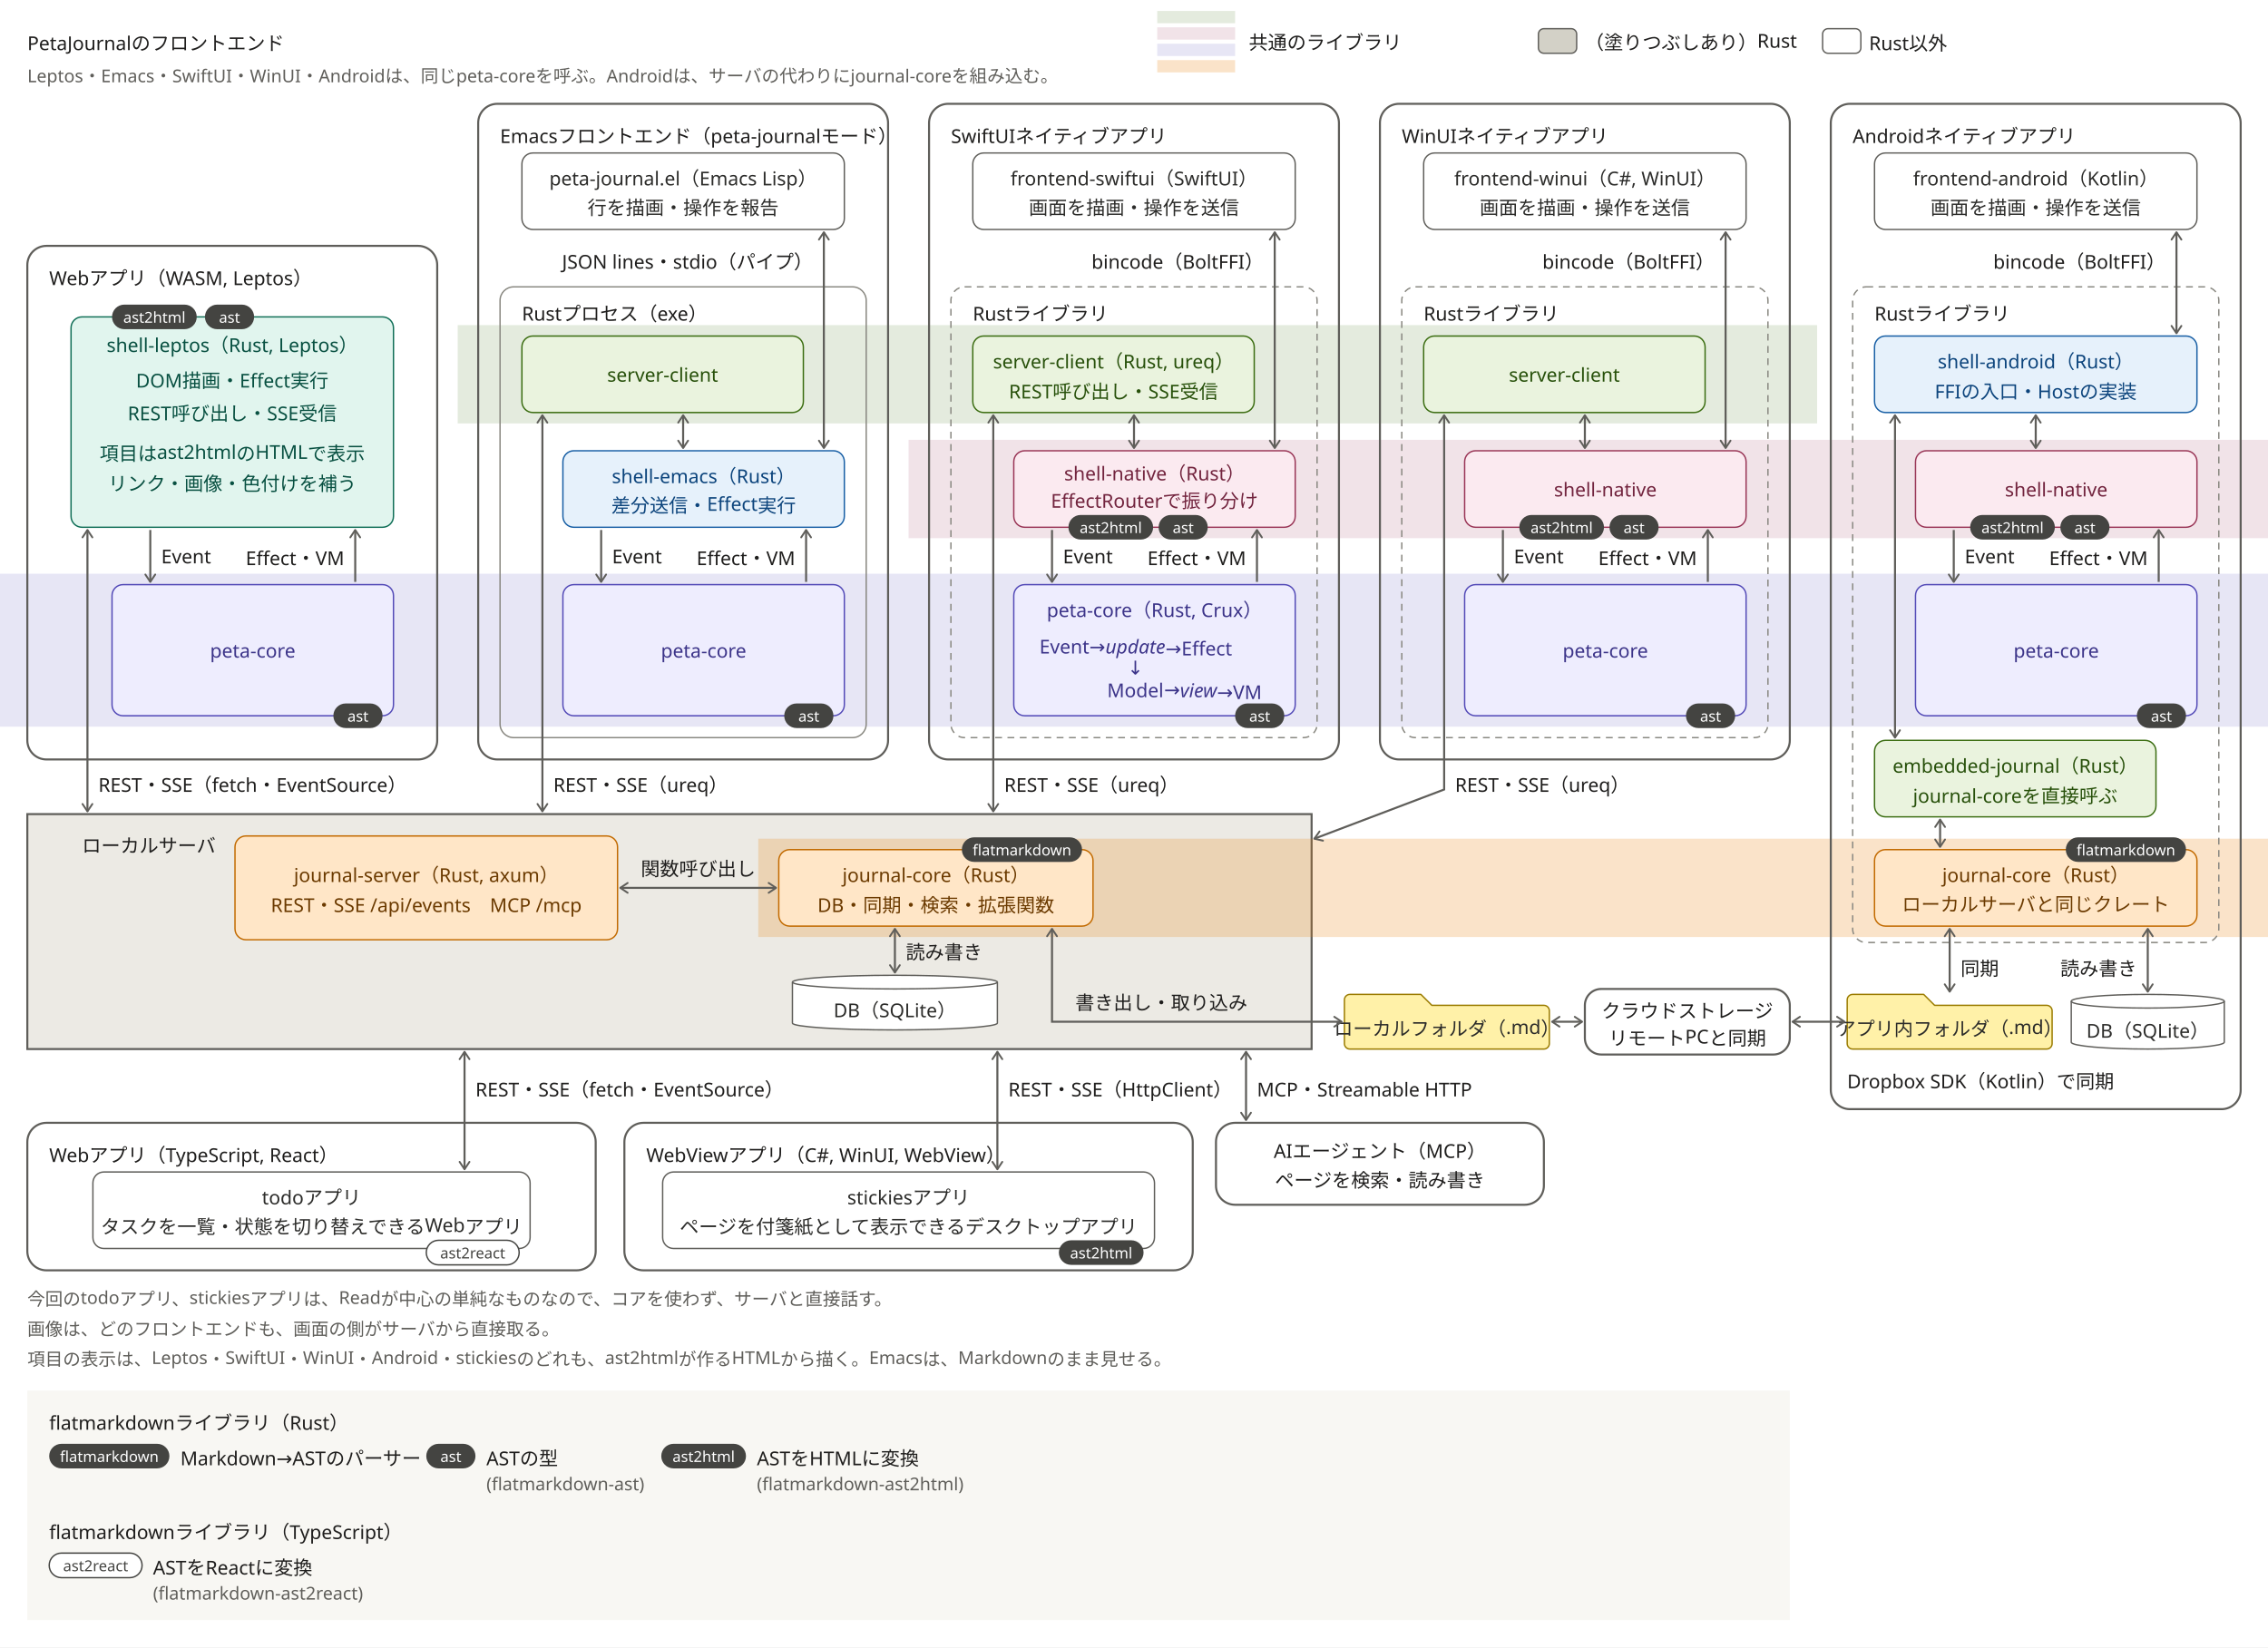
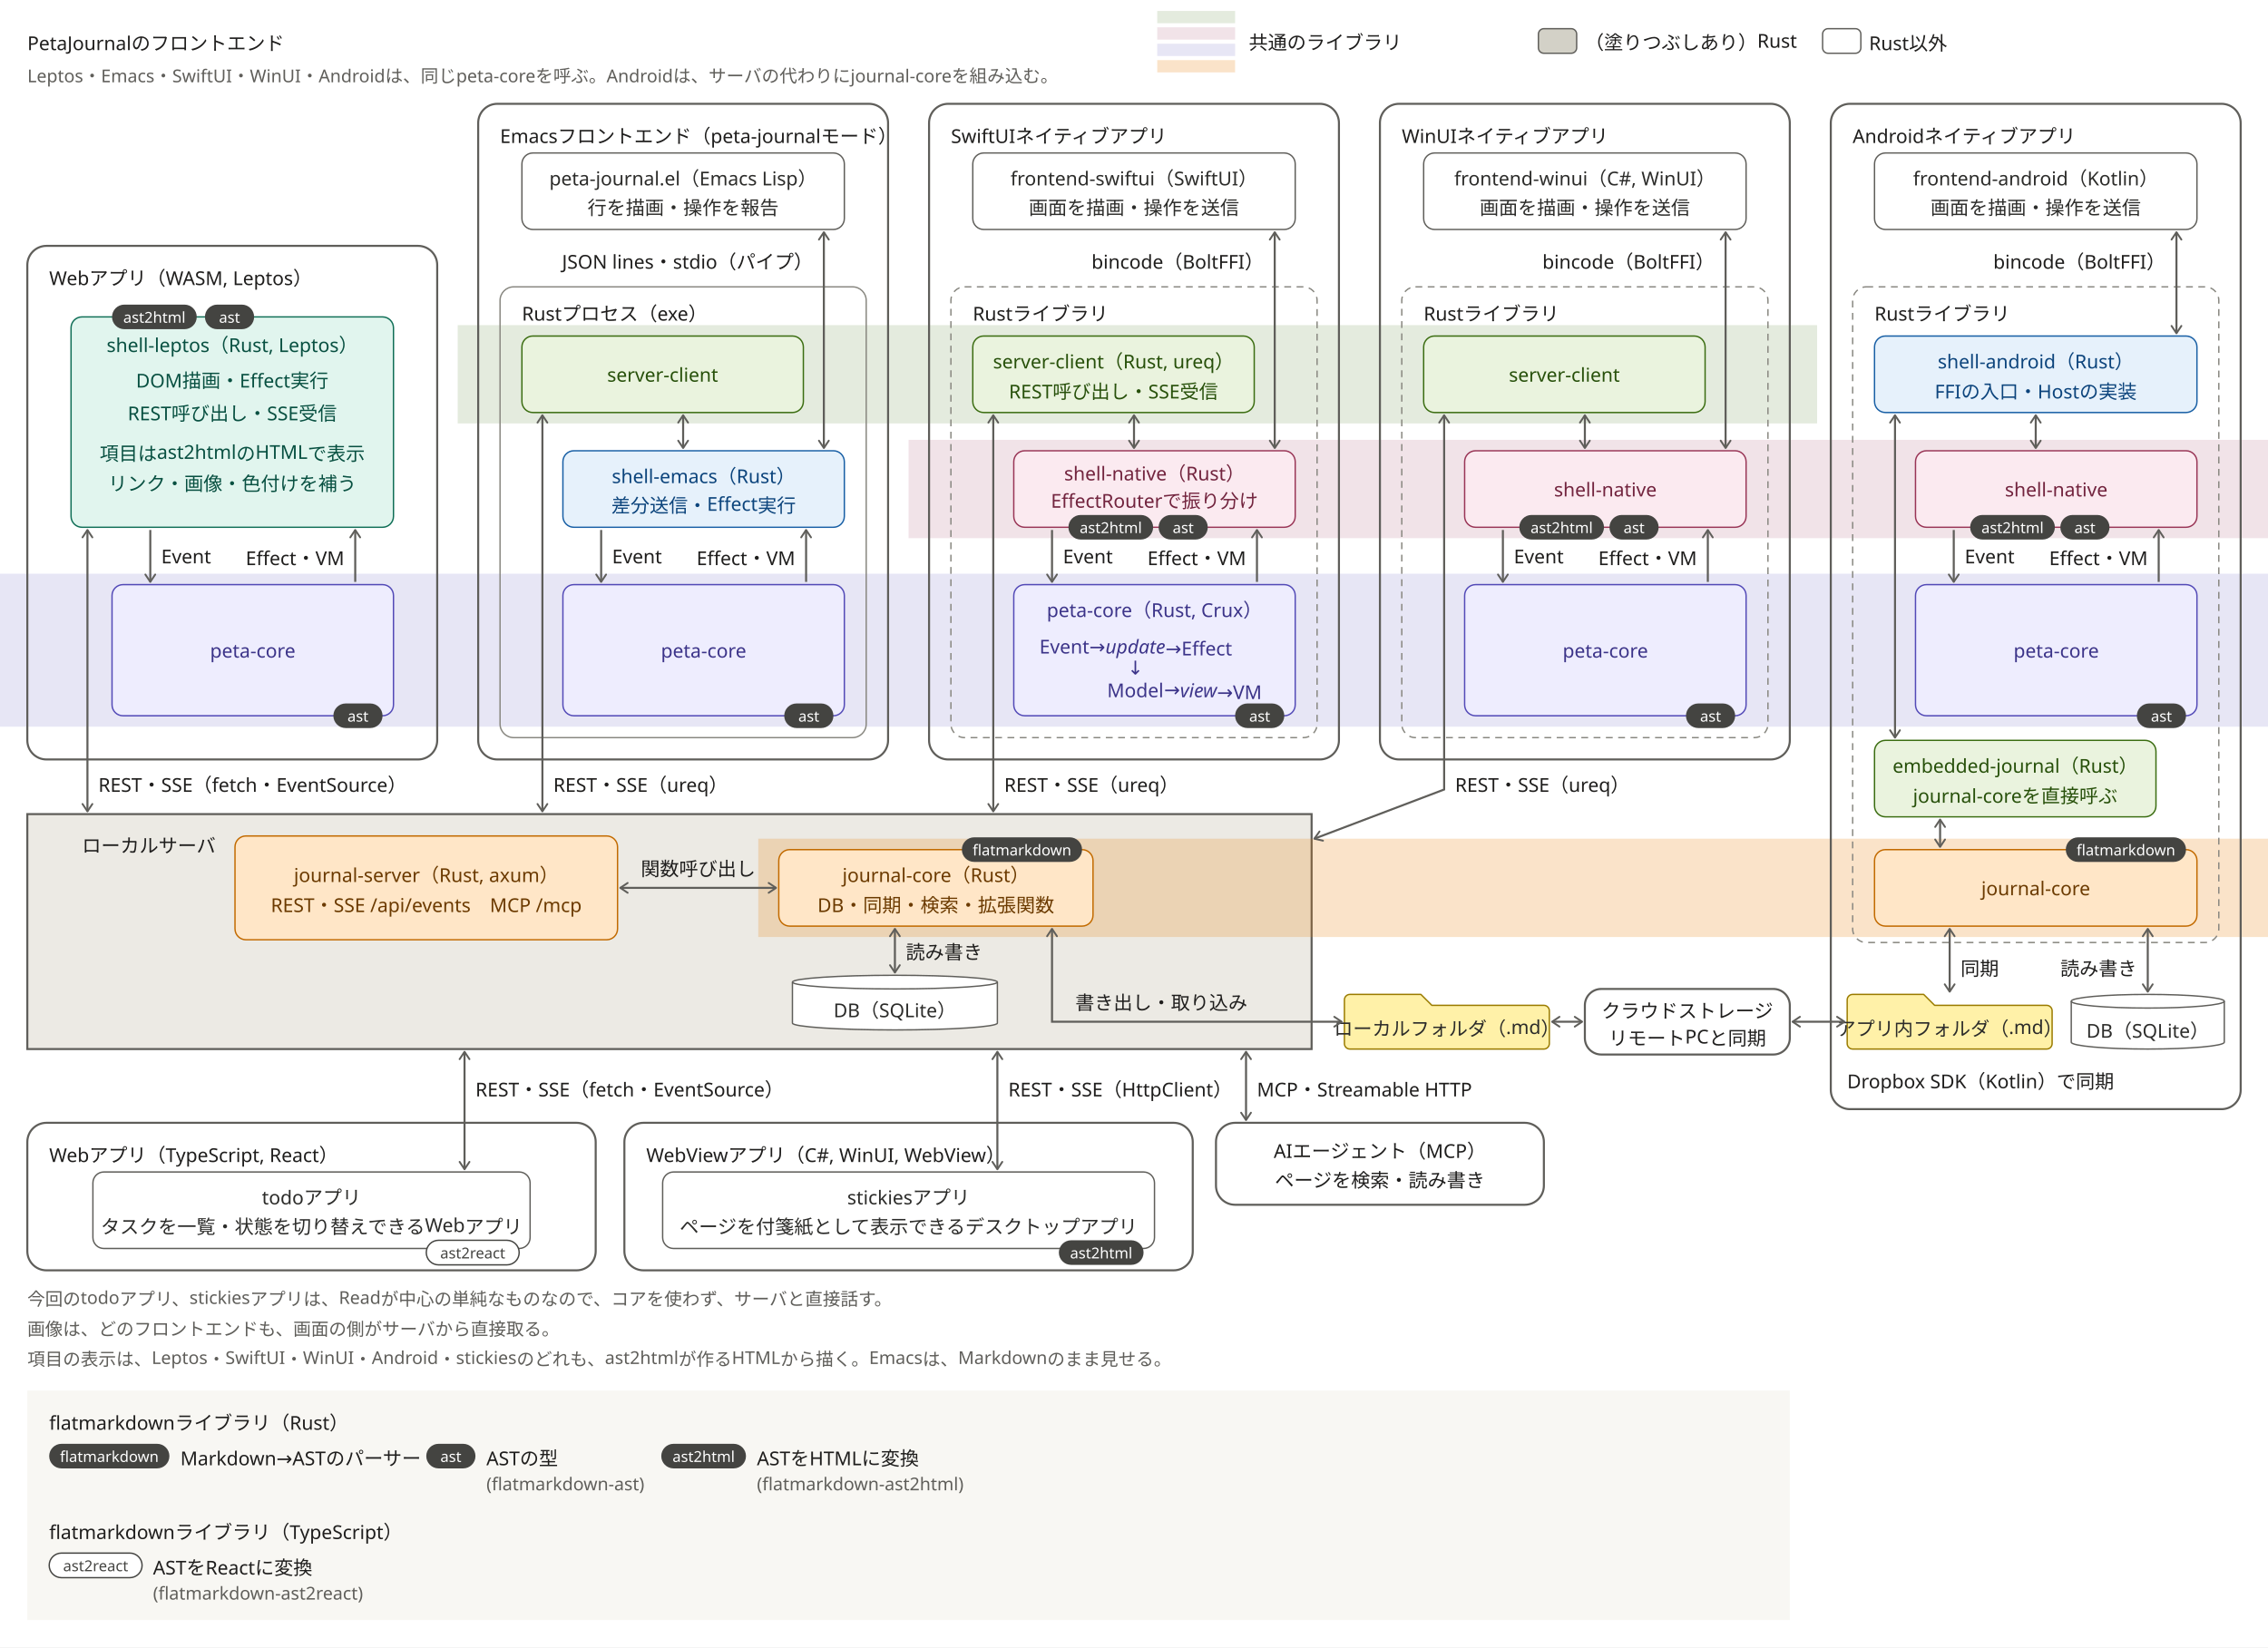
<svg xmlns="http://www.w3.org/2000/svg" width="1660" height="1206" viewBox="0 0 1660 1206" role="img">
  <defs>
    <marker id="arrow" viewBox="0 0 10 10" refX="8" refY="5" markerWidth="6" markerHeight="6" orient="auto-start-reverse">
      <path d="M2 1L8 5L2 9" fill="none" stroke="#5F5E5A" stroke-width="1.5" stroke-linecap="round" stroke-linejoin="round" />
    </marker>
    <style>
text { font-family: "Hiragino Sans", "Yu Gothic UI", "Meiryo", "Noto Sans JP", sans-serif; font-size: 14px; fill: #1F1E1D; }
.th { font-weight: 500; }
.note { font-size: 13px; fill: #5F5E5A; }
.arr { stroke: #5F5E5A; stroke-width: 1.5; fill: none; }
.frame { fill: none; stroke: #5F5E5A; stroke-width: 1.5; }
.inner { fill: none; stroke: #888780; stroke-width: 1; stroke-dasharray: 5 4; }
.teal rect { fill: #E1F5EE; stroke: #0F6E56; stroke-width: 1; }
.teal text { fill: #085041; }
.purple rect { fill: #EEEDFE; stroke: #534AB7; stroke-width: 1; }
.purple text { fill: #3C3489; }
.coral rect { fill: #FFE6C7; stroke: #C26A00; stroke-width: 1; }
.coral text { fill: #6B3A00; }
.gray rect { fill: #F1EFE8; stroke: #5F5E5A; stroke-width: 1; }
.gray text { fill: #2C2C2A; }
.blue rect { fill: #E6F1FB; stroke: #185FA5; stroke-width: 1; }
.blue text { fill: #0C447C; }
.pink rect { fill: #FBEAF0; stroke: #993556; stroke-width: 1; }
.pink text { fill: #72243E; }
.green rect { fill: #EAF3DE; stroke: #3B6D11; stroke-width: 1; }
.green text { fill: #27500A; }
.other rect { fill: #FFFFFF; }
.store path { fill: #FFFFFF; stroke: #5F5E5A; stroke-width: 1; stroke-linejoin: round; }
.store path.folder { fill: #FFF1A8; stroke: #9A7B00; }
.chip rect { fill: #444441; stroke: none; }
.chip text { fill: #FFFFFF; font-size: 11px; font-weight: 500; }
.wip rect { stroke-dasharray: 5 4; }
.badge rect { fill: #FAEEDA; stroke: #BA7517; stroke-width: 1; }
.badge text { fill: #854F0B; font-size: 12px; font-weight: 500; }
</style>
  </defs>
  <rect x="0" y="0" width="1660" height="1206" fill="#FFFFFF" />
  <rect x="0" y="420" width="1660" height="112" fill="#534AB7" fill-opacity="0.14" />
  <rect x="335" y="238" width="995" height="72" fill="#3B6D11" fill-opacity="0.14" />
  <rect x="665" y="322" width="995" height="72" fill="#993556" fill-opacity="0.14" />
  <rect class="frame" x="20" y="596" width="940" height="172" style="fill:#ECEAE4" />
  <rect x="555" y="614" width="1105" height="72" fill="#E8830C" fill-opacity="0.22" />
  <text class="th" x="20" y="30" dominant-baseline="central">PetaJournalのフロントエンド</text>
  <text class="note" x="20" y="54" dominant-baseline="central">Leptos・Emacs・SwiftUI・WinUI・Androidは、同じpeta-coreを呼ぶ。Androidは、サーバの代わりにjournal-coreを組み込む。</text>
  <rect x="847" y="8" width="57" height="9" fill="#3B6D11" fill-opacity="0.14" />
  <rect x="847" y="20" width="57" height="9" fill="#993556" fill-opacity="0.14" />
  <rect x="847" y="32" width="57" height="9" fill="#534AB7" fill-opacity="0.14" />
  <rect x="847" y="44" width="57" height="9" fill="#E8830C" fill-opacity="0.22" />
  <text x="914" y="30" dominant-baseline="central">共通のライブラリ</text>
  <g class="gray">
    <rect x="1126" y="21" width="28" height="18" rx="4" style="fill:#D3D1C7" />
    <text x="1160" y="30" dominant-baseline="central" style="fill:#1F1E1D">（塗りつぶしあり）Rust</text>
  </g>
  <g class="gray other">
    <rect x="1334" y="21" width="28" height="18" rx="4" />
    <text x="1368" y="30" dominant-baseline="central" style="fill:#1F1E1D">Rust以外</text>
  </g>
  <g transform="translate(0,56)">
    <rect class="frame" x="20" y="124" width="300" height="376" rx="14" />
    <text class="th" x="36" y="146" dominant-baseline="central">Webアプリ（WASM, Leptos）</text>
    <rect class="frame" x="350" y="20" width="300" height="480" rx="14" />
    <text class="th" x="366" y="42" dominant-baseline="central">Emacsフロントエンド（peta-journalモード）</text>
    <rect class="inner" x="366" y="154" width="268" height="330" rx="10" style="stroke-dasharray:none" />
    <text x="382" y="172" dominant-baseline="central">Rustプロセス（exe）</text>
    <rect class="frame" x="680" y="20" width="300" height="480" rx="14" />
    <text class="th" x="696" y="42" dominant-baseline="central">SwiftUIネイティブアプリ</text>
    <rect class="inner" x="696" y="154" width="268" height="330" rx="10" />
    <text x="712" y="172" dominant-baseline="central">Rustライブラリ</text>
    <g class="teal">
      <rect x="52" y="176" width="236" height="154" rx="8" />
      <text class="th" x="170" y="195" text-anchor="middle" dominant-baseline="central">shell-leptos（Rust, Leptos）</text>
      <text x="170" y="221" text-anchor="middle" dominant-baseline="central">DOM描画・Effect実行</text>
      <text x="170" y="245" text-anchor="middle" dominant-baseline="central">REST呼び出し・SSE受信</text>
      <text x="170" y="275" text-anchor="middle" dominant-baseline="central">項目はast2htmlのHTMLで表示</text>
      <text x="170" y="297" text-anchor="middle" dominant-baseline="central">リンク・画像・色付けを補う</text>
    </g>
    <g class="purple">
      <rect x="82" y="372" width="206" height="96" rx="8" />
      <text class="th" x="185" y="420" text-anchor="middle" dominant-baseline="central">peta-core</text>
    </g>
    <g class="gray other">
      <rect x="382" y="56" width="236" height="56" rx="8" />
      <text class="th" x="500" y="73" text-anchor="middle" dominant-baseline="central">peta-journal.el（Emacs Lisp）</text>
      <text x="500" y="95" text-anchor="middle" dominant-baseline="central">行を描画・操作を報告</text>
    </g>
    <g class="green">
      <rect x="382" y="190" width="206" height="56" rx="8" />
      <text class="th" x="485" y="218" text-anchor="middle" dominant-baseline="central">server-client</text>
    </g>
    <g class="blue">
      <rect x="412" y="274" width="206" height="56" rx="8" />
      <text class="th" x="515" y="291" text-anchor="middle" dominant-baseline="central">shell-emacs（Rust）</text>
      <text x="515" y="313" text-anchor="middle" dominant-baseline="central">差分送信・Effect実行</text>
    </g>
    <g class="purple">
      <rect x="412" y="372" width="206" height="96" rx="8" />
      <text class="th" x="515" y="420" text-anchor="middle" dominant-baseline="central">peta-core</text>
    </g>
    <g class="gray other">
      <rect x="712" y="56" width="236" height="56" rx="8" />
      <text class="th" x="830" y="73" text-anchor="middle" dominant-baseline="central">frontend-swiftui（SwiftUI）</text>
      <text x="830" y="95" text-anchor="middle" dominant-baseline="central">画面を描画・操作を送信</text>
    </g>
    <g class="green">
      <rect x="712" y="190" width="206" height="56" rx="8" />
      <text class="th" x="815" y="207" text-anchor="middle" dominant-baseline="central">server-client（Rust, ureq）</text>
      <text x="815" y="229" text-anchor="middle" dominant-baseline="central">REST呼び出し・SSE受信</text>
    </g>
    <g class="pink">
      <rect x="742" y="274" width="206" height="56" rx="8" />
      <text class="th" x="845" y="289" text-anchor="middle" dominant-baseline="central">shell-native（Rust）</text>
      <text x="845" y="309" text-anchor="middle" dominant-baseline="central">EffectRouterで振り分け</text>
    </g>
    <g class="purple">
      <rect x="742" y="372" width="206" height="96" rx="8" />
      <text class="th" x="845" y="389" text-anchor="middle" dominant-baseline="central">peta-core（Rust, Crux）</text>
      <text x="809" y="417" text-anchor="end" dominant-baseline="central">Event→</text>
      <text x="831" y="417" text-anchor="middle" dominant-baseline="central" font-style="italic">update</text>
      <text x="853" y="417" dominant-baseline="central">→Effect</text>
      <text x="831" y="433" text-anchor="middle" dominant-baseline="central">↓</text>
      <text x="831" y="449" text-anchor="middle" dominant-baseline="central">Model</text>
      <text x="852" y="449" dominant-baseline="central">→<tspan font-style="italic">view</tspan>→VM</text>
    </g>
    <line class="arr" x1="110" y1="332" x2="110" y2="370" marker-end="url(#arrow)" />
    <text x="118" y="351" dominant-baseline="central">Event</text>
    <line class="arr" x1="260" y1="370" x2="260" y2="332" marker-end="url(#arrow)" />
    <text x="252" y="351" text-anchor="end" dominant-baseline="central">Effect・VM</text>
    <line class="arr" x1="500" y1="248" x2="500" y2="272" marker-start="url(#arrow)" marker-end="url(#arrow)" />
    <line class="arr" x1="440" y1="332" x2="440" y2="370" marker-end="url(#arrow)" />
    <text x="448" y="351" dominant-baseline="central">Event</text>
    <line class="arr" x1="590" y1="370" x2="590" y2="332" marker-end="url(#arrow)" />
    <text x="582" y="351" text-anchor="end" dominant-baseline="central">Effect・VM</text>
    <line class="arr" x1="830" y1="248" x2="830" y2="272" marker-start="url(#arrow)" marker-end="url(#arrow)" />
    <line class="arr" x1="770" y1="332" x2="770" y2="370" marker-end="url(#arrow)" />
    <text x="778" y="351" dominant-baseline="central">Event</text>
    <line class="arr" x1="920" y1="370" x2="920" y2="332" marker-end="url(#arrow)" />
    <text x="912" y="351" text-anchor="end" dominant-baseline="central">Effect・VM</text>
    <line class="arr" x1="603" y1="114" x2="603" y2="272" marker-start="url(#arrow)" marker-end="url(#arrow)" />
    <text x="595" y="134" text-anchor="end" dominant-baseline="central">JSON lines・stdio（パイプ）</text>
    <line class="arr" x1="933" y1="114" x2="933" y2="272" marker-start="url(#arrow)" marker-end="url(#arrow)" />
    <text x="925" y="134" text-anchor="end" dominant-baseline="central">bincode（BoltFFI）</text>
    <line class="arr" x1="64" y1="332" x2="64" y2="538" marker-start="url(#arrow)" marker-end="url(#arrow)" />
    <text x="72" y="517" dominant-baseline="central">REST・SSE（fetch・EventSource）</text>
    <line class="arr" x1="397" y1="248" x2="397" y2="538" marker-start="url(#arrow)" marker-end="url(#arrow)" />
    <text x="405" y="517" dominant-baseline="central">REST・SSE（ureq）</text>
    <line class="arr" x1="727" y1="248" x2="727" y2="538" marker-start="url(#arrow)" marker-end="url(#arrow)" />
    <text x="735" y="517" dominant-baseline="central">REST・SSE（ureq）</text>
    <rect class="frame" x="1010" y="20" width="300" height="480" rx="14" />
    <text class="th" x="1026" y="42" dominant-baseline="central">WinUIネイティブアプリ</text>
    <rect class="inner" x="1026" y="154" width="268" height="330" rx="10" />
    <text x="1042" y="172" dominant-baseline="central">Rustライブラリ</text>
    <g class="gray other">
      <rect x="1042" y="56" width="236" height="56" rx="8" />
      <text class="th" x="1160" y="73" text-anchor="middle" dominant-baseline="central">frontend-winui（C#, WinUI）</text>
      <text x="1160" y="95" text-anchor="middle" dominant-baseline="central">画面を描画・操作を送信</text>
    </g>
    <g class="green">
      <rect x="1042" y="190" width="206" height="56" rx="8" />
      <text class="th" x="1145" y="218" text-anchor="middle" dominant-baseline="central">server-client</text>
    </g>
    <g class="pink">
      <rect x="1072" y="274" width="206" height="56" rx="8" />
      <text class="th" x="1175" y="302" text-anchor="middle" dominant-baseline="central">shell-native</text>
    </g>
    <g class="purple">
      <rect x="1072" y="372" width="206" height="96" rx="8" />
      <text class="th" x="1175" y="420" text-anchor="middle" dominant-baseline="central">peta-core</text>
    </g>
    <line class="arr" x1="1160" y1="248" x2="1160" y2="272" marker-start="url(#arrow)" marker-end="url(#arrow)" />
    <line class="arr" x1="1100" y1="332" x2="1100" y2="370" marker-end="url(#arrow)" />
    <text x="1108" y="351" dominant-baseline="central">Event</text>
    <line class="arr" x1="1250" y1="370" x2="1250" y2="332" marker-end="url(#arrow)" />
    <text x="1242" y="351" text-anchor="end" dominant-baseline="central">Effect・VM</text>
    <line class="arr" x1="1263" y1="114" x2="1263" y2="272" marker-start="url(#arrow)" marker-end="url(#arrow)" />
    <text x="1255" y="134" text-anchor="end" dominant-baseline="central">bincode（BoltFFI）</text>
    <path class="arr" d="M1057 248V522L962 558" marker-start="url(#arrow)" marker-end="url(#arrow)" />
    <text x="1065" y="517" dominant-baseline="central">REST・SSE（ureq）</text>
    <g class="chip">
      <rect x="1234" y="459" width="36" height="18" rx="9" />
      <text x="1252" y="468" text-anchor="middle" dominant-baseline="central">ast</text>
      <rect x="1112" y="321" width="62" height="18" rx="9" />
      <text x="1143" y="330" text-anchor="middle" dominant-baseline="central">ast2html</text>
      <rect x="1178" y="321" width="36" height="18" rx="9" />
      <text x="1196" y="330" text-anchor="middle" dominant-baseline="central">ast</text>
    </g>
    <rect class="frame" x="1340" y="20" width="300" height="736" rx="14" />
    <text class="th" x="1356" y="42" dominant-baseline="central">Androidネイティブアプリ</text>
    <rect class="inner" x="1356" y="154" width="268" height="480" rx="10" />
    <text x="1372" y="172" dominant-baseline="central">Rustライブラリ</text>
    <g class="gray other">
      <rect x="1372" y="56" width="236" height="56" rx="8" />
      <text class="th" x="1490" y="73" text-anchor="middle" dominant-baseline="central">frontend-android（Kotlin）</text>
      <text x="1490" y="95" text-anchor="middle" dominant-baseline="central">画面を描画・操作を送信</text>
    </g>
    <g class="green">
      <rect x="1372" y="486" width="206" height="56" rx="8" />
      <text class="th" x="1475" y="503" text-anchor="middle" dominant-baseline="central">embedded-journal（Rust）</text>
      <text x="1475" y="525" text-anchor="middle" dominant-baseline="central">journal-coreを直接呼ぶ</text>
    </g>
    <g class="blue">
      <rect x="1372" y="190" width="236" height="56" rx="8" />
      <text class="th" x="1490" y="207" text-anchor="middle" dominant-baseline="central">shell-android（Rust）</text>
      <text x="1490" y="229" text-anchor="middle" dominant-baseline="central">FFIの入口・Hostの実装</text>
    </g>
    <g class="pink">
      <rect x="1402" y="274" width="206" height="56" rx="8" />
      <text class="th" x="1505" y="302" text-anchor="middle" dominant-baseline="central">shell-native</text>
    </g>
    <g class="purple">
      <rect x="1402" y="372" width="206" height="96" rx="8" />
      <text class="th" x="1505" y="420" text-anchor="middle" dominant-baseline="central">peta-core</text>
    </g>
    <line class="arr" x1="1490" y1="248" x2="1490" y2="272" marker-start="url(#arrow)" marker-end="url(#arrow)" />
    <g class="coral">
      <rect x="1372" y="566" width="236" height="56" rx="8" />
-       <text class="th" x="1490" y="583" text-anchor="middle" dominant-baseline="central">journal-core（Rust）</text>
-       <text x="1490" y="605" text-anchor="middle" dominant-baseline="central">ローカルサーバと同じクレート</text>
+       <text class="th" x="1490" y="594" text-anchor="middle" dominant-baseline="central">journal-core</text>
    </g>
    <line class="arr" x1="1387" y1="248" x2="1387" y2="484" marker-start="url(#arrow)" marker-end="url(#arrow)" />
    <line class="arr" x1="1430" y1="332" x2="1430" y2="370" marker-end="url(#arrow)" />
    <text x="1438" y="351" dominant-baseline="central">Event</text>
    <line class="arr" x1="1580" y1="370" x2="1580" y2="332" marker-end="url(#arrow)" />
    <text x="1572" y="351" text-anchor="end" dominant-baseline="central">Effect・VM</text>
    <line class="arr" x1="1593" y1="114" x2="1593" y2="188" marker-start="url(#arrow)" marker-end="url(#arrow)" />
    <text x="1585" y="134" text-anchor="end" dominant-baseline="central">bincode（BoltFFI）</text>
    <line class="arr" x1="1420" y1="544" x2="1420" y2="564" marker-start="url(#arrow)" marker-end="url(#arrow)" />
    <g class="gray store">
      <path class="folder" d="M1356 672H1408L1416 680H1498a4 4 0 0 1 4 4V708a4 4 0 0 1 -4 4H1356a4 4 0 0 1 -4 -4V676a4 4 0 0 1 4 -4Z" />
      <text class="th" x="1427" y="696" text-anchor="middle" dominant-baseline="central">アプリ内フォルダ（.md）</text>
      <path d="M1516 677a56 5 0 0 1 112 0V707a56 5 0 0 1 -112 0Z" />
      <path d="M1516 677a56 5 0 0 0 112 0" style="fill:none" />
      <text class="th" x="1572" y="697" text-anchor="middle" dominant-baseline="central">DB（SQLite）</text>
    </g>
    <line class="arr" x1="1427" y1="624" x2="1427" y2="670" marker-start="url(#arrow)" marker-end="url(#arrow)" />
    <text x="1435" y="652" dominant-baseline="central">同期</text>
    <line class="arr" x1="1572" y1="624" x2="1572" y2="670" marker-start="url(#arrow)" marker-end="url(#arrow)" />
    <text x="1564" y="652" text-anchor="end" dominant-baseline="central">読み書き</text>
    <line class="arr" x1="1312" y1="692" x2="1350" y2="692" marker-start="url(#arrow)" marker-end="url(#arrow)" />
    <text x="1352" y="734" dominant-baseline="central">Dropbox SDK（Kotlin）で同期</text>
    <g class="chip">
      <rect x="1564" y="459" width="36" height="18" rx="9" />
      <text x="1582" y="468" text-anchor="middle" dominant-baseline="central">ast</text>
      <rect x="1442" y="321" width="62" height="18" rx="9" />
      <text x="1473" y="330" text-anchor="middle" dominant-baseline="central">ast2html</text>
      <rect x="1508" y="321" width="36" height="18" rx="9" />
      <text x="1526" y="330" text-anchor="middle" dominant-baseline="central">ast</text>
      <rect x="1512" y="557" width="88" height="18" rx="9" />
      <text x="1556" y="566" text-anchor="middle" dominant-baseline="central">flatmarkdown</text>
    </g>
    <text class="th" x="60" y="562" dominant-baseline="central">ローカルサーバ</text>
    <g class="coral">
      <rect x="172" y="556" width="280" height="76" rx="8" />
      <text class="th" x="312" y="583" text-anchor="middle" dominant-baseline="central">journal-server（Rust, axum）</text>
      <text x="312" y="605" text-anchor="middle" dominant-baseline="central">REST・SSE /api/events　MCP /mcp</text>
      <rect x="570" y="566" width="230" height="56" rx="8" />
      <text class="th" x="685" y="583" text-anchor="middle" dominant-baseline="central">journal-core（Rust）</text>
      <text x="685" y="605" text-anchor="middle" dominant-baseline="central">DB・同期・検索・拡張関数</text>
    </g>
    <line class="arr" x1="454" y1="594" x2="568" y2="594" marker-start="url(#arrow)" marker-end="url(#arrow)" />
    <text x="511" y="579" text-anchor="middle" dominant-baseline="central">関数呼び出し</text>
    <g class="gray store">
      <path class="folder" d="M988 672H1040L1048 680H1130a4 4 0 0 1 4 4V708a4 4 0 0 1 -4 4H988a4 4 0 0 1 -4 -4V676a4 4 0 0 1 4 -4Z" />
      <text class="th" x="1059" y="696" text-anchor="middle" dominant-baseline="central">ローカルフォルダ（.md）</text>
      <path d="M580 663a75 5 0 0 1 150 0V693a75 5 0 0 1 -150 0Z" />
      <path d="M580 663a75 5 0 0 0 150 0" style="fill:none" />
      <text class="th" x="655" y="682" text-anchor="middle" dominant-baseline="central">DB（SQLite）</text>
    </g>
    <path class="arr" d="M770 624V692H982" marker-start="url(#arrow)" marker-end="url(#arrow)" />
    <text x="850" y="677" text-anchor="middle" dominant-baseline="central">書き出し・取り込み</text>
    <line class="arr" x1="655" y1="624" x2="655" y2="656" marker-start="url(#arrow)" marker-end="url(#arrow)" />
    <text x="663" y="640" dominant-baseline="central">読み書き</text>
    <rect class="frame" x="1160" y="668" width="150" height="48" rx="12" />
    <text class="th" x="1235" y="683" text-anchor="middle" dominant-baseline="central">クラウドストレージ</text>
    <text x="1235" y="703" text-anchor="middle" dominant-baseline="central">リモートPCと同期</text>
    <line class="arr" x1="1136" y1="692" x2="1158" y2="692" marker-start="url(#arrow)" marker-end="url(#arrow)" />
    <g class="chip">
      <rect x="82" y="167" width="62" height="18" rx="9" />
      <text x="113" y="176" text-anchor="middle" dominant-baseline="central">ast2html</text>
      <rect x="150" y="167" width="36" height="18" rx="9" />
      <text x="168" y="176" text-anchor="middle" dominant-baseline="central">ast</text>
      <rect x="244" y="459" width="36" height="18" rx="9" />
      <text x="262" y="468" text-anchor="middle" dominant-baseline="central">ast</text>
      <rect x="904" y="459" width="36" height="18" rx="9" />
      <text x="922" y="468" text-anchor="middle" dominant-baseline="central">ast</text>
      <rect x="782" y="321" width="62" height="18" rx="9" />
      <text x="813" y="330" text-anchor="middle" dominant-baseline="central">ast2html</text>
      <rect x="848" y="321" width="36" height="18" rx="9" />
      <text x="866" y="330" text-anchor="middle" dominant-baseline="central">ast</text>
      <rect x="574" y="459" width="36" height="18" rx="9" />
      <text x="592" y="468" text-anchor="middle" dominant-baseline="central">ast</text>
      <rect x="704" y="557" width="88" height="18" rx="9" />
      <text x="748" y="566" text-anchor="middle" dominant-baseline="central">flatmarkdown</text>
    </g>
    <g transform="translate(0,76)">
      <rect class="frame" x="20" y="690" width="416" height="108" rx="14" />
      <text class="th" x="36" y="712" dominant-baseline="central">Webアプリ（TypeScript, React）</text>
      <g class="gray other">
        <rect x="68" y="726" width="320" height="56" rx="8" />
        <text class="th" x="228" y="743" text-anchor="middle" dominant-baseline="central">todoアプリ</text>
        <text x="228" y="765" text-anchor="middle" dominant-baseline="central">タスクを一覧・状態を切り替えできるWebアプリ</text>
      </g>
      <line class="arr" x1="340" y1="638" x2="340" y2="724" marker-start="url(#arrow)" marker-end="url(#arrow)" />
      <text x="348" y="664" dominant-baseline="central">REST・SSE（fetch・EventSource）</text>
      <rect class="frame" x="457" y="690" width="416" height="108" rx="14" />
      <text class="th" x="473" y="712" dominant-baseline="central">WebViewアプリ（C#, WinUI, WebView）</text>
      <g class="gray other">
        <rect x="485" y="726" width="360" height="56" rx="8" />
        <text class="th" x="665" y="743" text-anchor="middle" dominant-baseline="central">stickiesアプリ</text>
        <text x="665" y="765" text-anchor="middle" dominant-baseline="central">ページを付箋紙として表示できるデスクトップアプリ</text>
      </g>
      <line class="arr" x1="730" y1="638" x2="730" y2="724" marker-start="url(#arrow)" marker-end="url(#arrow)" />
      <text x="738" y="664" dominant-baseline="central">REST・SSE（HttpClient）</text>
      <rect class="frame" x="890" y="690" width="240" height="60" rx="14" />
      <text class="th" x="1010" y="709" text-anchor="middle" dominant-baseline="central">AIエージェント（MCP）</text>
      <text x="1010" y="731" text-anchor="middle" dominant-baseline="central">ページを検索・読み書き</text>
      <line class="arr" x1="912" y1="638" x2="912" y2="688" marker-start="url(#arrow)" marker-end="url(#arrow)" />
      <text x="920" y="664" dominant-baseline="central">MCP・Streamable HTTP</text>
      <g class="chip">
        <rect x="312" y="776" width="68" height="18" rx="9" style="fill:#FFFFFF;stroke:#444441;stroke-width:1" />
        <text x="346" y="785" text-anchor="middle" dominant-baseline="central" style="fill:#444441">ast2react</text>
        <rect x="775" y="776" width="62" height="18" rx="9" />
        <text x="806" y="785" text-anchor="middle" dominant-baseline="central">ast2html</text>
      </g>
      <text class="note" x="20" y="818" dominant-baseline="central">今回のtodoアプリ、stickiesアプリは、Readが中心の単純なものなので、コアを使わず、サーバと直接話す。</text>
      <text class="note" x="20" y="840" dominant-baseline="central">画像は、どのフロントエンドも、画面の側がサーバから直接取る。</text>
      <text class="note" x="20" y="862" dominant-baseline="central">項目の表示は、Leptos・SwiftUI・WinUI・Android・stickiesのどれも、ast2htmlが作るHTMLから描く。Emacsは、Markdownのまま見せる。</text>
      <g transform="translate(0,266)">
        <rect x="20" y="620" width="1290" height="168" fill="#F8F7F3" />
        <text class="th" x="36" y="642" dominant-baseline="central">flatmarkdownライブラリ（Rust）</text>
        <g class="chip">
          <rect x="36" y="659" width="88" height="18" rx="9" />
          <text x="80" y="668" text-anchor="middle" dominant-baseline="central">flatmarkdown</text>
          <rect x="312" y="659" width="36" height="18" rx="9" />
          <text x="330" y="668" text-anchor="middle" dominant-baseline="central">ast</text>
          <rect x="484" y="659" width="62" height="18" rx="9" />
          <text x="515" y="668" text-anchor="middle" dominant-baseline="central">ast2html</text>
        </g>
        <text x="132" y="668" dominant-baseline="central">Markdown→ASTのパーサー</text>
        <text x="356" y="668" dominant-baseline="central">ASTの型</text>
        <text class="note" x="356" y="688" dominant-baseline="central">(flatmarkdown-ast)</text>
        <text x="554" y="668" dominant-baseline="central">ASTをHTMLに変換</text>
        <text class="note" x="554" y="688" dominant-baseline="central">(flatmarkdown-ast2html)</text>
        <g class="chip">
          <rect x="36" y="739" width="68" height="18" rx="9" style="fill:#FFFFFF;stroke:#444441;stroke-width:1" />
          <text x="70" y="748" text-anchor="middle" dominant-baseline="central" style="fill:#444441">ast2react</text>
        </g>
        <text class="th" x="36" y="722" dominant-baseline="central">flatmarkdownライブラリ（TypeScript）</text>
        <text x="112" y="748" dominant-baseline="central">ASTをReactに変換</text>
        <text class="note" x="112" y="768" dominant-baseline="central">(flatmarkdown-ast2react)</text>
      </g>
    </g>
  </g>
</svg>
